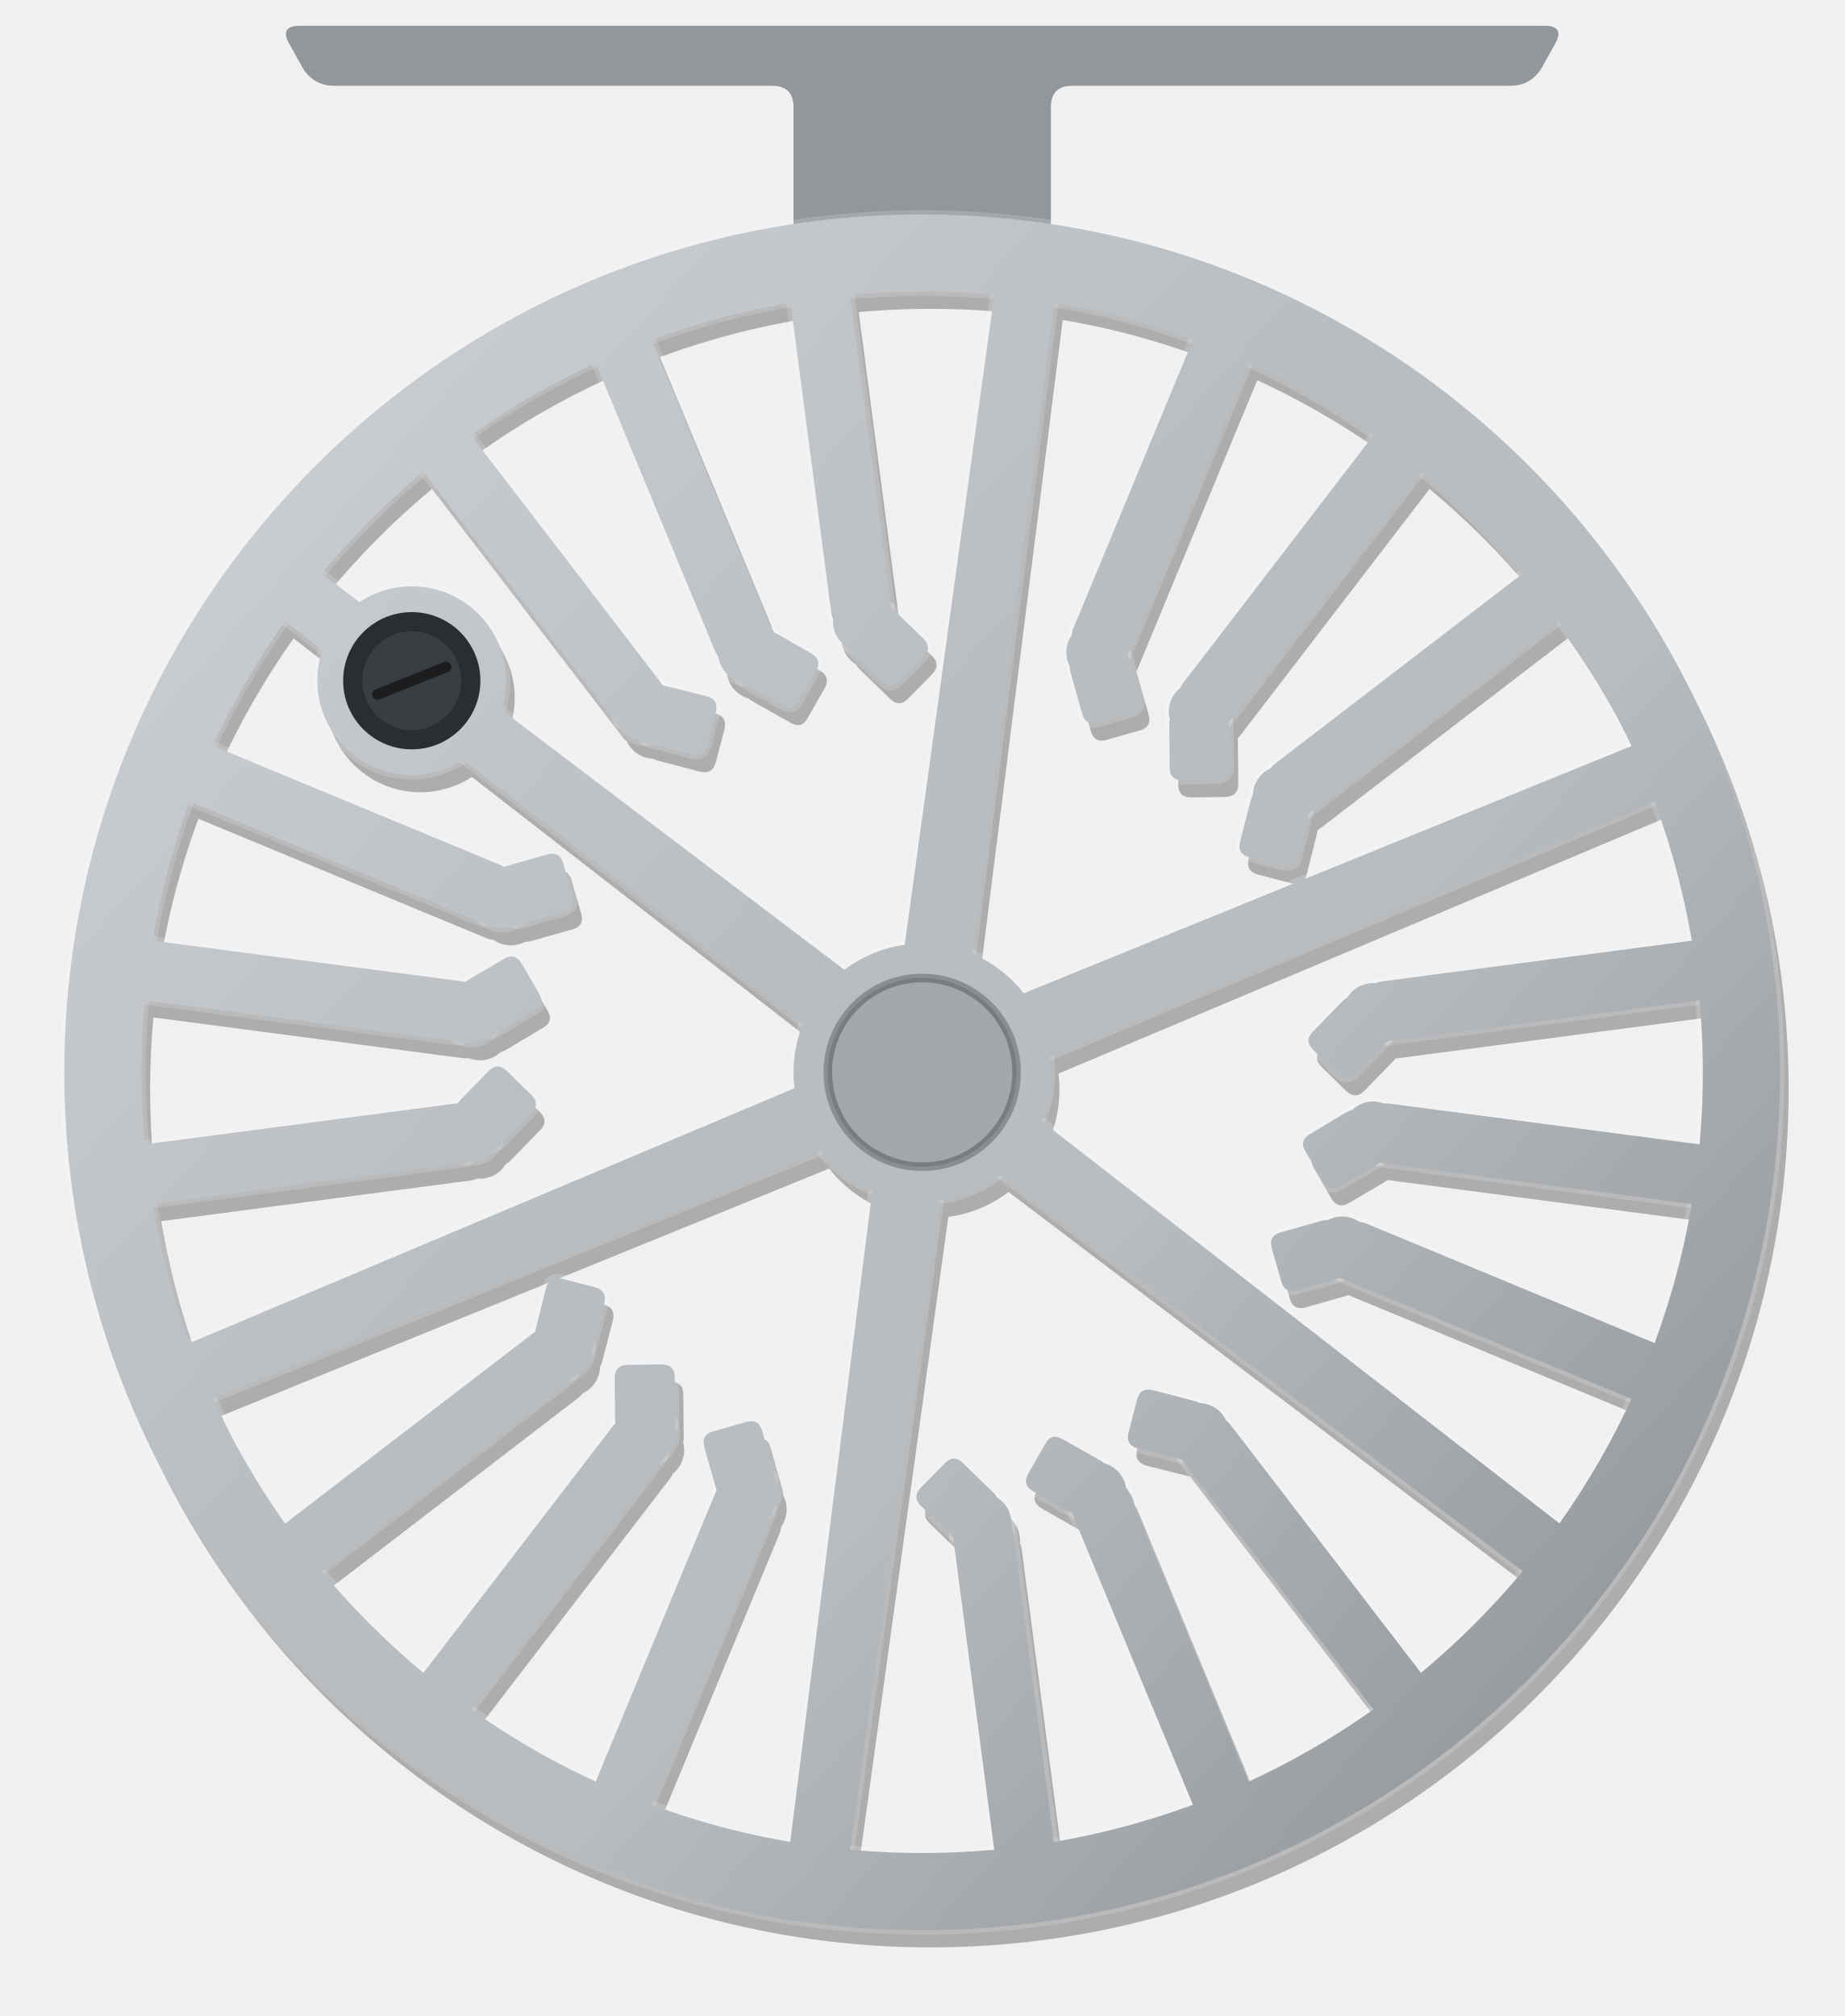
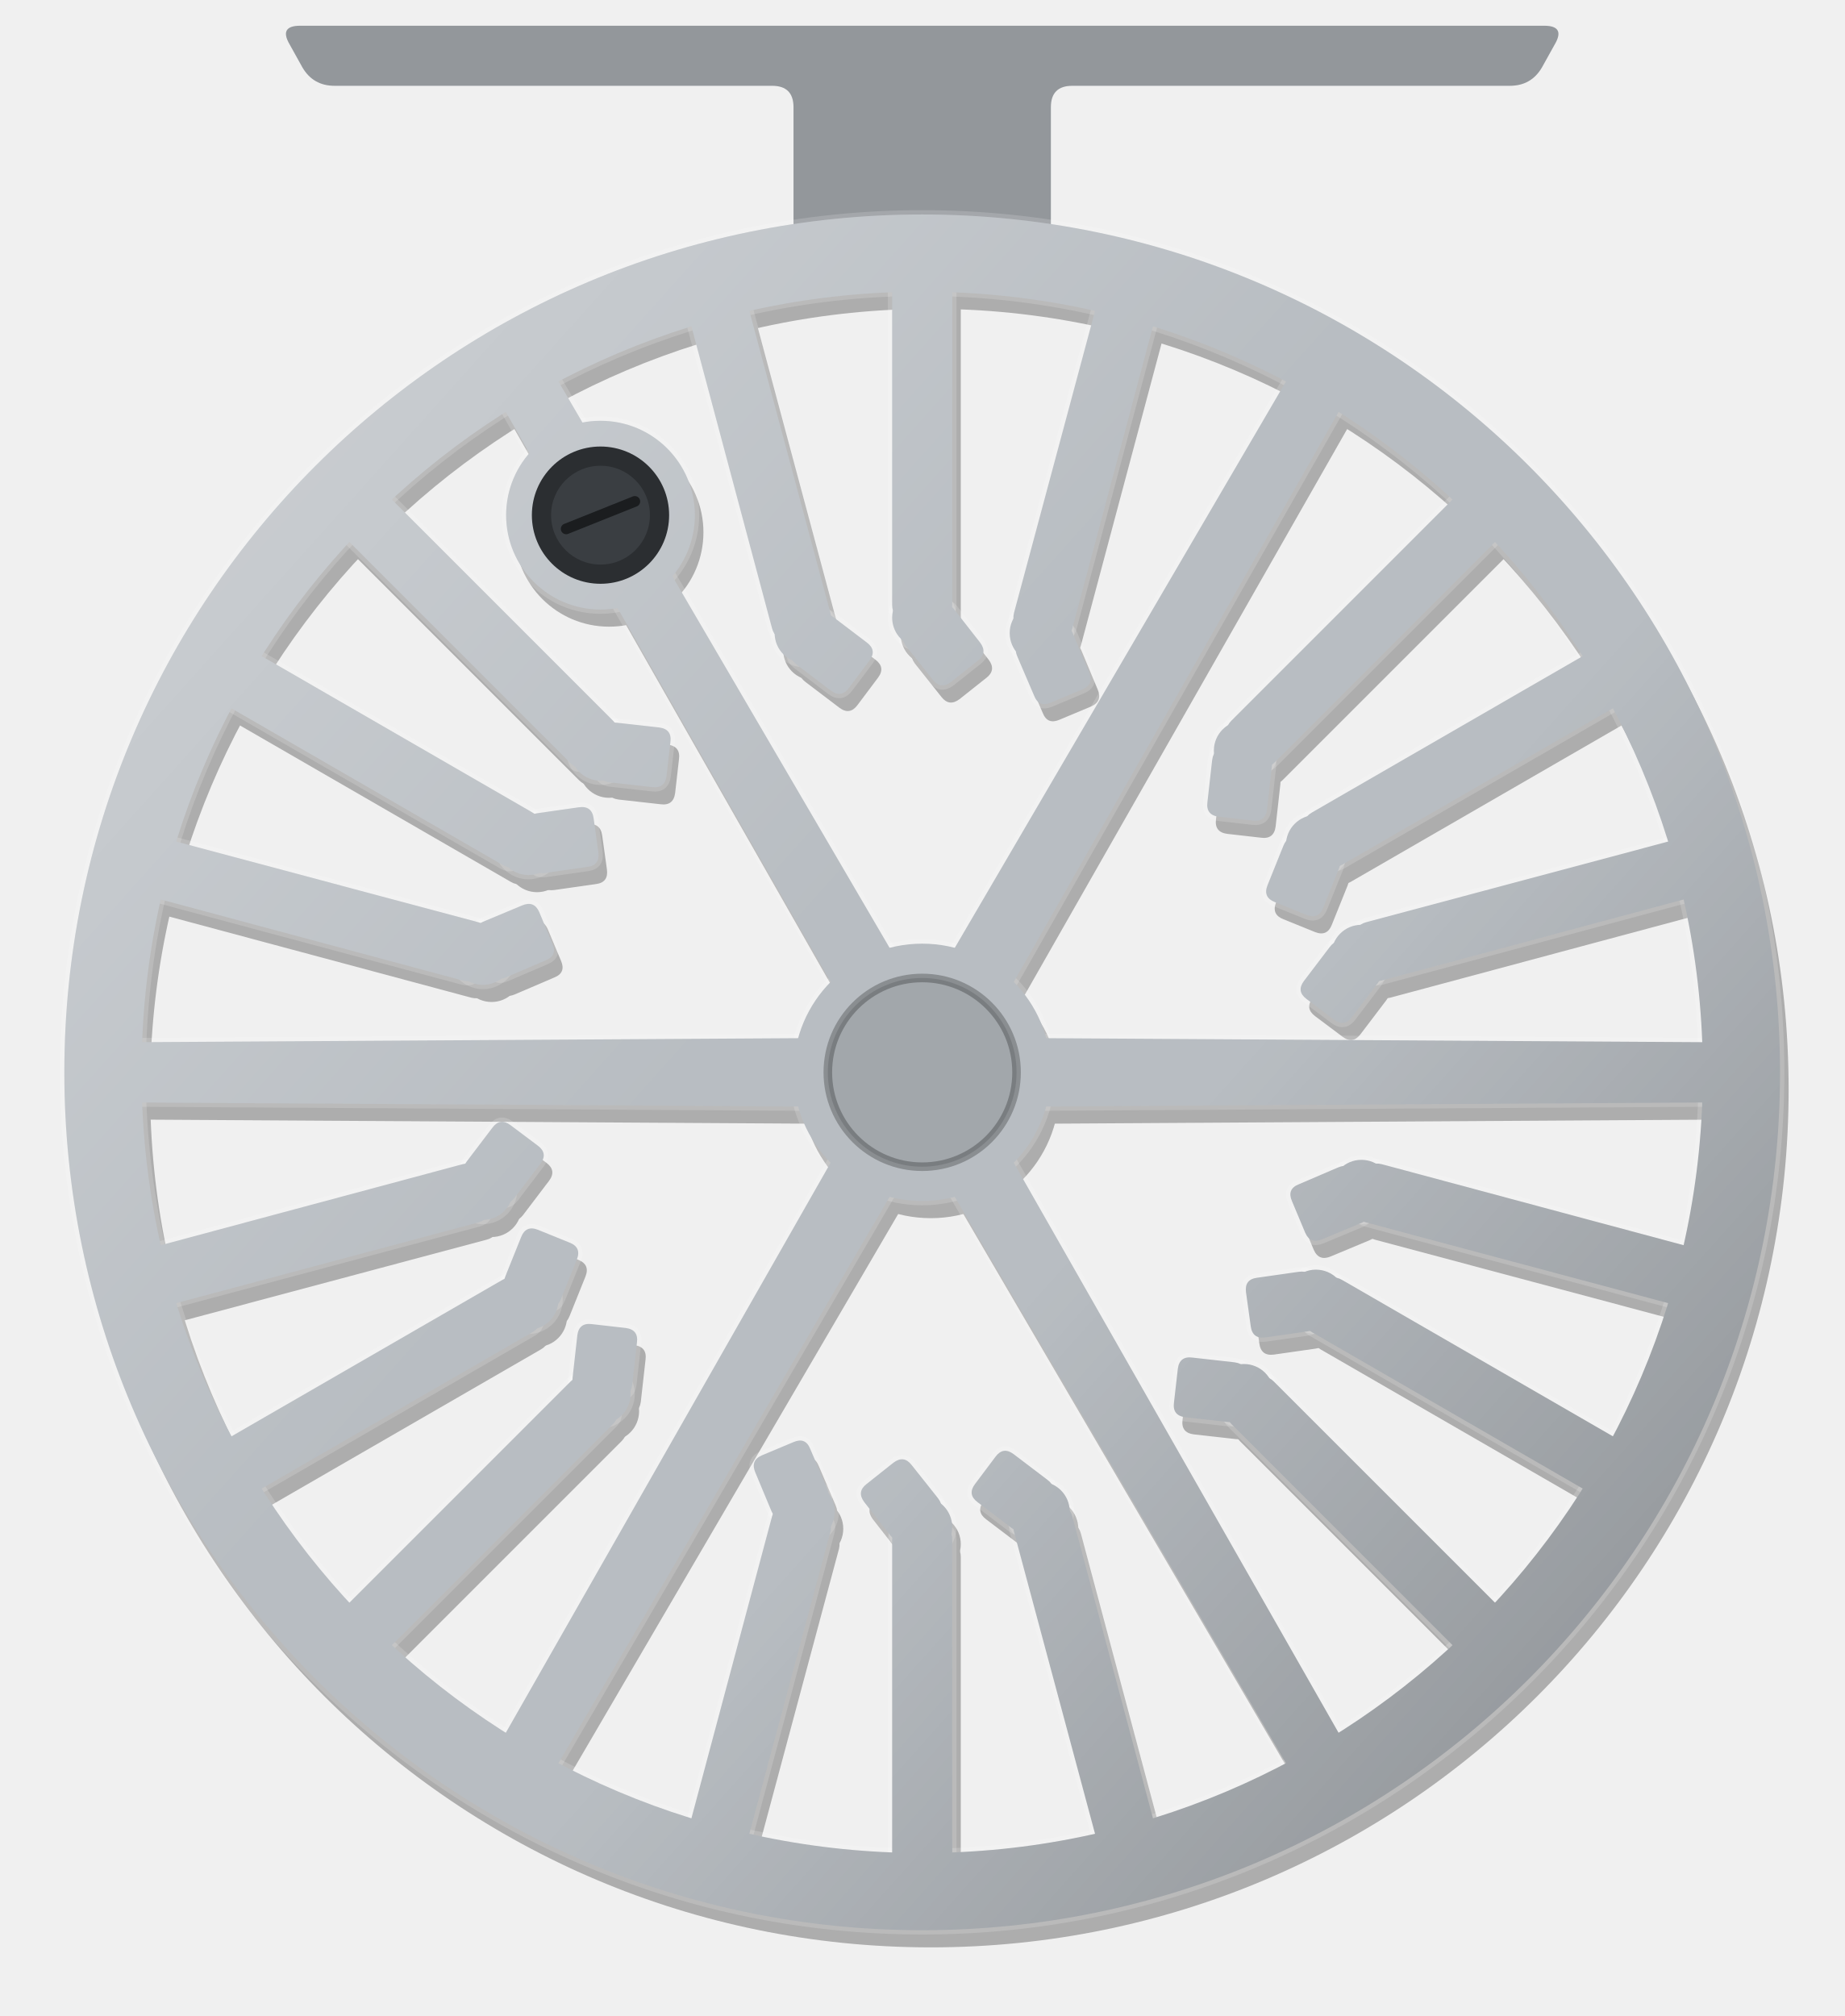
<svg xmlns="http://www.w3.org/2000/svg" viewBox="-215 -250 430 470" color="#b8bdc2">
  <defs>
    <linearGradient id="sheen" x1="0" y1="0" x2="1" y2="1">
      <stop offset="0" stop-color="#fff" stop-opacity=".4" />
      <stop offset=".45" stop-color="#fff" stop-opacity="0" />
      <stop offset=".6" stop-color="#000" stop-opacity="0" />
      <stop offset="1" stop-color="#000" stop-opacity=".3" />
    </linearGradient>
    <g id="back" fill-rule="evenodd">
      <path d="M-147.5 -239.7Q-150 -244 -145 -244L145 -244Q150 -244 147.5 -239.7L144.5 -234.3Q142 -230 137 -230L35 -230Q30 -230 30 -225L30 -191Q30 -186 25 -186L-25 -186Q-30 -186 -30 -191L-30 -225Q-30 -230 -35 -230L-137 -230Q-142 -230 -144.5 -234.3Z" />
    </g>
    <g id="body" fill-rule="evenodd">
      <path d="M-200 0a200 200 0 1 0 400 0a200 200 0 1 0 -400 0ZM-182 0a182 182 0 1 0 364 0a182 182 0 1 0 -364 0Z" />
-       <path d="M68.2 -175.2Q65.5 -176.4 64.3 -173.6L35.2 -103.4Q34.1 -100.6 36.9 -99.5L44.3 -96.4Q47 -95.3 48.2 -98L77.3 -168.2Q78.4 -171 75.6 -172.2Z" />
-       <path d="M36.7 -96.9Q33.8 -96 34.6 -93.2L37.3 -83.6Q38.1 -80.7 41 -81.5L48.7 -83.7Q51.6 -84.5 50.8 -87.4L48.1 -96.9Q47.3 -99.8 44.4 -99Z" />
-       <path d="M33.6 -97.9a7 7 0 1 0 14 0a7 7 0 1 0 -14 0Z" />
-       <path d="M111.3 -151.6Q108.9 -153.4 107.1 -151L60.8 -90.7Q59 -88.4 61.4 -86.5L67.7 -81.7Q70.1 -79.8 71.9 -82.2L118.2 -142.5Q120 -144.9 117.6 -146.7Z" />
-       <path d="M60.5 -84.1Q57.5 -84 57.6 -81L57.7 -71.1Q57.7 -68.1 60.7 -68.1L68.7 -68.2Q71.7 -68.3 71.7 -71.3L71.6 -81.2Q71.5 -84.2 68.5 -84.1Z" />
-       <path d="M57.5 -84.1a7 7 0 1 0 14 0a7 7 0 1 0 -14 0Z" />
-       <path d="M146.7 -117.6Q144.9 -120 142.5 -118.2L82.2 -71.9Q79.8 -70.1 81.7 -67.7L86.5 -61.4Q88.4 -59 90.7 -60.8L151 -107.1Q153.4 -108.9 151.6 -111.3Z" />
-       <path d="M80.2 -65.5Q77.3 -66.3 76.6 -63.4L74.1 -53.8Q73.4 -50.9 76.3 -50.1L84 -48.1Q86.9 -47.4 87.7 -50.3L90.1 -59.9Q90.9 -62.8 88 -63.5Z" />
-       <path d="M77.1 -64.5a7 7 0 1 0 14 0a7 7 0 1 0 -14 0Z" />
-       <path d="M185.9 -28.5Q185.5 -31.5 182.5 -31.1L107.2 -21.2Q104.2 -20.8 104.6 -17.8L105.6 -9.9Q106 -6.9 109 -7.3L184.3 -17.2Q187.3 -17.6 186.9 -20.6Z" />
-       <path d="M102.2 -16.6Q100.1 -18.7 98 -16.6L91.1 -9.5Q89 -7.4 91.1 -5.3L96.8 0.3Q99 2.4 101.1 0.3L108 -6.8Q110.1 -8.9 108 -11Z" />
-       <path d="M98.1 -13.8a7 7 0 1 0 14 0a7 7 0 1 0 -14 0Z" />
-       <path d="M186.9 20.6Q187.3 17.6 184.3 17.2L109 7.3Q106 6.9 105.6 9.9L104.6 17.8Q104.2 20.8 107.2 21.2L182.5 31.1Q185.5 31.5 185.9 28.5Z" />
-       <path d="M103.1 10.4Q101.5 7.8 98.9 9.3L90.4 14.4Q87.8 15.9 89.4 18.5L93.4 25.4Q95 28 97.6 26.4L106.1 21.4Q108.7 19.9 107.1 17.3Z" />
-       <path d="M98.1 13.8a7 7 0 1 0 14 0a7 7 0 1 0 -14 0Z" />
-       <path d="M175.2 68.2Q176.4 65.5 173.6 64.3L103.4 35.2Q100.6 34.1 99.5 36.9L96.4 44.3Q95.3 47 98 48.2L168.2 77.3Q171 78.4 172.2 75.6Z" />
-       <path d="M96.9 36.7Q96 33.8 93.2 34.6L83.6 37.3Q80.7 38.1 81.5 41L83.7 48.7Q84.5 51.6 87.4 50.8L96.9 48.1Q99.8 47.3 99 44.4Z" />
-       <path d="M90.9 40.6a7 7 0 1 0 14 0a7 7 0 1 0 -14 0Z" />
-       <path d="M117.6 146.7Q120 144.9 118.2 142.5L71.9 82.2Q70.1 79.8 67.7 81.7L61.4 86.5Q59 88.4 60.8 90.7L107.1 151Q108.9 153.4 111.3 151.6Z" />
-       <path d="M65.5 80.2Q66.3 77.3 63.4 76.6L53.8 74.1Q50.9 73.4 50.1 76.3L48.1 84Q47.4 86.9 50.3 87.7L59.9 90.1Q62.8 90.9 63.5 88Z" />
-       <path d="M57.5 84.1a7 7 0 1 0 14 0a7 7 0 1 0 -14 0Z" />
-       <path d="M75.6 172.2Q78.4 171 77.3 168.2L48.2 98Q47 95.3 44.3 96.4L36.9 99.5Q34.1 100.6 35.2 103.4L64.3 173.6Q65.5 176.4 68.2 175.2Z" />
-       <path d="M42.5 94.4Q44 91.8 41.4 90.4L32.7 85.5Q30.1 84 28.7 86.6L24.7 93.6Q23.3 96.2 25.9 97.7L34.5 102.6Q37.1 104 38.6 101.4Z" />
-       <path d="M33.6 97.9a7 7 0 1 0 14 0a7 7 0 1 0 -14 0Z" />
-       <path d="M28.5 185.9Q31.5 185.5 31.1 182.5L21.2 107.2Q20.8 104.2 17.8 104.6L9.9 105.6Q6.9 106 7.3 109L17.2 184.3Q17.6 187.3 20.6 186.9Z" />
-       <path d="M16.6 102.2Q18.7 100.1 16.6 98L9.5 91.1Q7.4 89 5.3 91.1L-0.3 96.8Q-2.4 99 -0.3 101.1L6.8 108Q8.9 110.1 11 108Z" />
-       <path d="M6.8 105.1a7 7 0 1 0 14 0a7 7 0 1 0 -14 0Z" />
-       <path d="M-68.2 175.2Q-65.5 176.4 -64.3 173.6L-35.2 103.4Q-34.1 100.6 -36.9 99.5L-44.3 96.4Q-47 95.3 -48.2 98L-77.3 168.2Q-78.4 171 -75.6 172.2Z" />
-       <path d="M-36.7 96.9Q-33.8 96 -34.6 93.2L-37.3 83.6Q-38.1 80.7 -41 81.5L-48.7 83.7Q-51.6 84.5 -50.8 87.4L-48.1 96.9Q-47.3 99.8 -44.4 99Z" />
-       <path d="M-47.6 97.9a7 7 0 1 0 14 0a7 7 0 1 0 -14 0Z" />
-       <path d="M-111.3 151.6Q-108.9 153.4 -107.1 151L-60.8 90.7Q-59 88.4 -61.4 86.5L-67.7 81.7Q-70.1 79.8 -71.9 82.2L-118.2 142.5Q-120 144.9 -117.6 146.7Z" />
-       <path d="M-60.5 84.1Q-57.5 84 -57.6 81L-57.7 71.1Q-57.7 68.1 -60.7 68.1L-68.7 68.2Q-71.7 68.3 -71.7 71.3L-71.6 81.2Q-71.5 84.2 -68.5 84.1Z" />
-       <path d="M-71.5 84.1a7 7 0 1 0 14 0a7 7 0 1 0 -14 0Z" />
-       <path d="M-146.7 117.6Q-144.9 120 -142.5 118.2L-82.2 71.9Q-79.8 70.1 -81.7 67.7L-86.5 61.4Q-88.4 59 -90.7 60.8L-151 107.1Q-153.4 108.9 -151.6 111.3Z" />
-       <path d="M-80.2 65.5Q-77.3 66.3 -76.6 63.4L-74.1 53.8Q-73.4 50.9 -76.3 50.1L-84 48.1Q-86.9 47.4 -87.7 50.3L-90.1 59.9Q-90.9 62.8 -88 63.5Z" />
-       <path d="M-91.1 64.5a7 7 0 1 0 14 0a7 7 0 1 0 -14 0Z" />
-       <path d="M-185.9 28.5Q-185.5 31.5 -182.5 31.1L-107.2 21.2Q-104.2 20.8 -104.6 17.8L-105.6 9.9Q-106 6.9 -109 7.3L-184.3 17.2Q-187.3 17.6 -186.9 20.6Z" />
-       <path d="M-102.2 16.6Q-100.1 18.7 -98 16.6L-91.1 9.5Q-89 7.4 -91.1 5.3L-96.8 -0.3Q-99 -2.4 -101.1 -0.3L-108 6.8Q-110.1 8.9 -108 11Z" />
-       <path d="M-112.1 13.8a7 7 0 1 0 14 0a7 7 0 1 0 -14 0Z" />
-       <path d="M-186.9 -20.6Q-187.3 -17.6 -184.3 -17.2L-109 -7.3Q-106 -6.9 -105.6 -9.9L-104.6 -17.8Q-104.2 -20.8 -107.2 -21.2L-182.5 -31.1Q-185.5 -31.5 -185.9 -28.5Z" />
-       <path d="M-103.1 -10.4Q-101.5 -7.8 -98.9 -9.3L-90.4 -14.4Q-87.8 -15.9 -89.4 -18.5L-93.4 -25.4Q-95 -28 -97.6 -26.4L-106.1 -21.4Q-108.7 -19.9 -107.1 -17.3Z" />
-       <path d="M-112.1 -13.8a7 7 0 1 0 14 0a7 7 0 1 0 -14 0Z" />
-       <path d="M-175.2 -68.2Q-176.4 -65.5 -173.6 -64.3L-103.4 -35.2Q-100.6 -34.1 -99.5 -36.9L-96.4 -44.3Q-95.3 -47 -98 -48.2L-168.2 -77.3Q-171 -78.4 -172.2 -75.6Z" />
-       <path d="M-96.9 -36.7Q-96 -33.8 -93.2 -34.6L-83.6 -37.3Q-80.7 -38.1 -81.5 -41L-83.7 -48.7Q-84.5 -51.6 -87.4 -50.8L-96.9 -48.1Q-99.8 -47.3 -99 -44.4Z" />
-       <path d="M-104.9 -40.6a7 7 0 1 0 14 0a7 7 0 1 0 -14 0Z" />
-       <path d="M-117.6 -146.7Q-120 -144.9 -118.2 -142.5L-71.9 -82.2Q-70.1 -79.8 -67.7 -81.7L-61.4 -86.5Q-59 -88.4 -60.8 -90.7L-107.1 -151Q-108.9 -153.4 -111.3 -151.6Z" />
-       <path d="M-65.5 -80.2Q-66.3 -77.3 -63.4 -76.6L-53.8 -74.1Q-50.9 -73.4 -50.1 -76.3L-48.1 -84Q-47.4 -86.9 -50.3 -87.7L-59.9 -90.1Q-62.8 -90.9 -63.5 -88Z" />
-       <path d="M-71.5 -84.1a7 7 0 1 0 14 0a7 7 0 1 0 -14 0Z" />
-       <path d="M-75.6 -172.2Q-78.4 -171 -77.3 -168.2L-48.2 -98Q-47 -95.3 -44.3 -96.4L-36.9 -99.5Q-34.1 -100.6 -35.2 -103.4L-64.3 -173.6Q-65.5 -176.4 -68.2 -175.2Z" />
-       <path d="M-42.5 -94.4Q-44 -91.8 -41.4 -90.4L-32.7 -85.5Q-30.1 -84 -28.7 -86.6L-24.7 -93.6Q-23.3 -96.2 -25.9 -97.7L-34.5 -102.6Q-37.1 -104 -38.6 -101.4Z" />
-       <path d="M-47.6 -97.9a7 7 0 1 0 14 0a7 7 0 1 0 -14 0Z" />
-       <path d="M-28.5 -185.9Q-31.5 -185.5 -31.1 -182.5L-21.2 -107.2Q-20.8 -104.2 -17.8 -104.6L-9.9 -105.6Q-6.9 -106 -7.3 -109L-17.2 -184.3Q-17.6 -187.3 -20.6 -186.9Z" />
-       <path d="M-16.6 -102.2Q-18.7 -100.1 -16.6 -98L-9.5 -91.1Q-7.4 -89 -5.3 -91.1L0.3 -96.8Q2.4 -99 0.3 -101.1L-6.8 -108Q-8.9 -110.1 -11 -108Z" />
-       <path d="M-20.8 -105.1a7 7 0 1 0 14 0a7 7 0 1 0 -14 0Z" />
-       <path d="M7.6 -19.2Q10.5 -18.8 10.9 -21.8L31.4 -184.5Q31.7 -187.5 28.8 -187.9L20.8 -188.9Q17.9 -189.3 17.5 -186.3L-4.9 -23.8Q-5.3 -20.9 -2.3 -20.5Z" />
-       <path d="M20.4 -3Q21.5 -0.3 24.3 -1.4L175.5 -65.1Q178.2 -66.2 177.1 -69L174 -76.4Q172.9 -79.2 170.1 -78L18.2 -16.2Q15.4 -15 16.6 -12.3Z" />
-       <path d="M12.8 16.1Q11 18.5 13.4 20.3L144.1 119.4Q146.5 121.2 148.3 118.8L153.2 112.5Q155 110.1 152.6 108.3L23.1 7.7Q20.7 5.8 18.9 8.2Z" />
-       <path d="M-7.6 19.2Q-10.5 18.8 -10.9 21.8L-31.4 184.5Q-31.7 187.5 -28.8 187.9L-20.8 188.9Q-17.9 189.3 -17.5 186.3L4.9 23.8Q5.3 20.9 2.3 20.5Z" />
-       <path d="M-20.4 3Q-21.5 0.3 -24.3 1.4L-175.5 65.1Q-178.2 66.2 -177.1 69L-174 76.4Q-172.9 79.2 -170.1 78L-18.2 16.2Q-15.4 15 -16.6 12.3Z" />
-       <path d="M-12.8 -16.1Q-11 -18.5 -13.4 -20.3L-144.1 -119.4Q-146.5 -121.2 -148.3 -118.8L-153.2 -112.5Q-155 -110.1 -152.6 -108.3L-23.1 -7.7Q-20.7 -5.8 -18.9 -8.2Z" />
+       <path d="M182.6 44.8Q183.4 41.9 180.5 41.1L107.1 21.4Q104.2 20.7 103.4 23.6L101.4 31.3Q100.6 34.2 103.5 35L176.9 54.6Q179.8 55.4 180.6 52.5Z" />
+       <path d="M100.8 23.8Q99.6 21 96.9 22.2L87.8 26.1Q85 27.2 86.2 30L89.3 37.4Q90.5 40.1 93.3 38.9L102.4 35.1Q105.1 33.9 104 31.1Z" />
+       <path d="M95.4 27.4a7 7 0 1 0 14 0a7 7 0 1 0 -14 0Z" />
+       <path d="M164.8 90.5Q166.3 87.9 163.7 86.4L97.9 48.4Q95.3 46.9 93.8 49.5L89.8 56.5Q88.3 59.1 90.9 60.6L156.7 98.6Q159.3 100.1 160.8 97.5Z" />
+       <path d="M91.2 49Q90.8 46.1 87.8 46.5L78 47.9Q75.1 48.3 75.5 51.3L76.6 59.2Q77 62.2 80 61.8L89.8 60.4Q92.8 59.9 92.4 57Z" />
+       <path d="M84.8 53a7 7 0 1 0 14 0a7 7 0 1 0 -14 0Z" />
+       <path d="M135.8 130.1Q137.9 128 135.8 125.9L82 72.1Q79.9 70 77.8 72.1L72.1 77.8Q70 79.9 72.1 82L125.9 135.8Q128 137.9 130.1 135.8Z" />
+       <path d="M75.4 71Q75.8 68 72.8 67.6L63 66.5Q60 66.1 59.6 69.1L58.7 77Q58.3 80 61.3 80.4L71.1 81.5Q74.1 81.9 74.5 78.9Z" />
+       <path d="M68 75a7 7 0 1 0 14 0a7 7 0 1 0 -14 0Z" />
+       <path d="M52.5 180.6Q55.4 179.8 54.6 176.9L35 103.5Q34.2 100.6 31.3 101.4L23.6 103.4Q20.7 104.2 21.4 107.1L41.1 180.5Q41.9 183.4 44.8 182.6Z" />
+       <path d="M29.8 99.2Q31.6 96.8 29.2 95L21.3 89Q18.9 87.2 17.1 89.6L12.3 96Q10.5 98.4 12.9 100.2L20.8 106.2Q23.2 108 25 105.6Z" />
+       <path d="M20.4 102.4a7 7 0 1 0 14 0a7 7 0 1 0 -14 0Z" />
+       <path d="M4 188Q7 188 7 185L7 109Q7 106 4 106L-4 106Q-7 106 -7 109L-7 185Q-7 188 -4 188Z" />
+       <path d="M3.1 103.5Q5.5 101.7 3.7 99.3L-2.5 91.5Q-4.3 89.2 -6.7 91L-13 96Q-15.3 97.8 -13.5 100.2L-7.4 108Q-5.5 110.3 -3.1 108.5Z" />
+       <path d="M-7 106a7 7 0 1 0 14 0a7 7 0 1 0 -14 0Z" />
+       <path d="M-44.8 182.6Q-41.9 183.4 -41.1 180.5L-21.4 107.1Q-20.7 104.2 -23.6 103.4L-31.3 101.4Q-34.2 100.6 -35 103.5L-54.6 176.9Q-55.4 179.8 -52.5 180.6Z" />
+       <path d="M-23.8 100.8Q-21 99.6 -22.2 96.9L-26.1 87.8Q-27.2 85 -30 86.2L-37.4 89.3Q-40.1 90.5 -38.9 93.3L-35.1 102.4Q-33.9 105.1 -31.1 104Z" />
+       <path d="M-34.4 102.4a7 7 0 1 0 14 0a7 7 0 1 0 -14 0Z" />
+       <path d="M-130.1 135.8Q-128 137.9 -125.9 135.8L-72.1 82Q-70 79.9 -72.1 77.8L-77.8 72.1Q-79.9 70 -82 72.1L-135.8 125.9Q-137.9 128 -135.8 130.1Z" />
+       <path d="M-71 75.4Q-68 75.8 -67.6 72.8L-66.5 63Q-66.1 60 -69.1 59.6L-77 58.7Q-80 58.3 -80.4 61.3L-81.5 71.1Q-81.9 74.1 -78.9 74.5Z" />
+       <path d="M-82 75a7 7 0 1 0 14 0a7 7 0 1 0 -14 0Z" />
+       <path d="M-160.8 97.5Q-159.3 100.1 -156.7 98.6L-90.9 60.6Q-88.3 59.1 -89.8 56.5L-93.8 49.5Q-95.3 46.9 -97.9 48.4L-163.7 86.4Q-166.3 87.9 -164.8 90.5Z" />
+       <path d="M-88.1 54.5Q-85.3 55.6 -84.2 52.8L-80.5 43.6Q-79.4 40.8 -82.2 39.7L-89.6 36.7Q-92.4 35.6 -93.5 38.4L-97.2 47.6Q-98.3 50.4 -95.5 51.5Z" />
+       <path d="M-98.8 53a7 7 0 1 0 14 0a7 7 0 1 0 -14 0Z" />
+       <path d="M-180.6 52.5Q-179.8 55.4 -176.9 54.6L-103.5 35Q-100.6 34.2 -101.4 31.3L-103.4 23.6Q-104.2 20.7 -107.1 21.4L-180.5 41.1Q-183.4 41.9 -182.6 44.8Z" />
+       <path d="M-99.2 29.8Q-96.8 31.6 -95 29.2L-89 21.3Q-87.2 18.9 -89.6 17.1L-96 12.3Q-98.4 10.5 -100.2 12.9L-106.2 20.8Q-108 23.2 -105.6 25Z" />
+       <path d="M-109.4 27.4a7 7 0 1 0 14 0a7 7 0 1 0 -14 0Z" />
+       <path d="M-182.6 -44.8Q-183.4 -41.9 -180.5 -41.1L-107.1 -21.4Q-104.2 -20.7 -103.4 -23.6L-101.4 -31.3Q-100.6 -34.2 -103.5 -35L-176.9 -54.6Q-179.8 -55.4 -180.6 -52.5Z" />
+       <path d="M-100.8 -23.8Q-99.6 -21 -96.9 -22.2L-87.8 -26.1Q-85 -27.2 -86.2 -30L-89.3 -37.4Q-90.5 -40.1 -93.3 -38.9L-102.4 -35.1Q-105.1 -33.9 -104 -31.1Z" />
+       <path d="M-109.4 -27.4a7 7 0 1 0 14 0a7 7 0 1 0 -14 0Z" />
+       <path d="M-164.8 -90.5Q-166.3 -87.9 -163.7 -86.4L-97.9 -48.4Q-95.3 -46.9 -93.8 -49.5L-89.8 -56.5Q-88.3 -59.1 -90.9 -60.6L-156.7 -98.6Q-159.3 -100.1 -160.8 -97.5Z" />
+       <path d="M-91.2 -49Q-90.8 -46.1 -87.8 -46.5L-78 -47.9Q-75.1 -48.3 -75.5 -51.3L-76.6 -59.2Q-77 -62.2 -80 -61.8L-89.8 -60.4Q-92.8 -59.9 -92.4 -57Z" />
+       <path d="M-98.8 -53a7 7 0 1 0 14 0a7 7 0 1 0 -14 0Z" />
+       <path d="M-135.8 -130.1Q-137.9 -128 -135.8 -125.9L-82 -72.1Q-79.9 -70 -77.8 -72.1L-72.1 -77.8Q-70 -79.9 -72.1 -82L-125.9 -135.8Q-128 -137.9 -130.1 -135.8Z" />
+       <path d="M-75.4 -71Q-75.8 -68 -72.8 -67.6L-63 -66.5Q-60 -66.1 -59.6 -69.1L-58.7 -77Q-58.3 -80 -61.3 -80.4L-71.1 -81.5Q-74.1 -81.9 -74.5 -78.9Z" />
+       <path d="M-82 -75a7 7 0 1 0 14 0a7 7 0 1 0 -14 0Z" />
+       <path d="M-52.5 -180.6Q-55.4 -179.8 -54.6 -176.9L-35 -103.5Q-34.2 -100.6 -31.3 -101.4L-23.6 -103.4Q-20.7 -104.2 -21.4 -107.1L-41.1 -180.5Q-41.9 -183.4 -44.8 -182.6Z" />
+       <path d="M-29.8 -99.2Q-31.6 -96.8 -29.2 -95L-21.3 -89Q-18.9 -87.2 -17.1 -89.6L-12.3 -96Q-10.5 -98.4 -12.9 -100.2L-20.8 -106.2Q-23.2 -108 -25 -105.6Z" />
+       <path d="M-34.4 -102.4a7 7 0 1 0 14 0a7 7 0 1 0 -14 0Z" />
+       <path d="M-4 -188Q-7 -188 -7 -185L-7 -109Q-7 -106 -4 -106L4 -106Q7 -106 7 -109L7 -185Q7 -188 4 -188Z" />
+       <path d="M-3.1 -103.5Q-5.5 -101.7 -3.7 -99.3L2.5 -91.5Q4.3 -89.2 6.7 -91L13 -96Q15.3 -97.8 13.5 -100.2L7.4 -108Q5.5 -110.3 3.1 -108.5Z" />
+       <path d="M-7 -106a7 7 0 1 0 14 0a7 7 0 1 0 -14 0Z" />
+       <path d="M44.8 -182.6Q41.9 -183.4 41.1 -180.5L21.4 -107.1Q20.7 -104.2 23.6 -103.4L31.3 -101.4Q34.2 -100.6 35 -103.5L54.6 -176.9Q55.4 -179.8 52.5 -180.6Z" />
+       <path d="M23.8 -100.8Q21 -99.6 22.2 -96.9L26.1 -87.8Q27.2 -85 30 -86.2L37.4 -89.3Q40.1 -90.5 38.9 -93.3L35.1 -102.4Q33.9 -105.1 31.1 -104Z" />
+       <path d="M20.4 -102.4a7 7 0 1 0 14 0a7 7 0 1 0 -14 0Z" />
+       <path d="M130.1 -135.8Q128 -137.9 125.9 -135.8L72.1 -82Q70 -79.9 72.1 -77.8L77.8 -72.1Q79.9 -70 82 -72.1L135.8 -125.9Q137.9 -128 135.8 -130.1Z" />
+       <path d="M71 -75.4Q68 -75.8 67.6 -72.8L66.5 -63Q66.1 -60 69.1 -59.6L77 -58.7Q80 -58.3 80.4 -61.3L81.5 -71.1Q81.9 -74.1 78.9 -74.5Z" />
+       <path d="M68 -75a7 7 0 1 0 14 0a7 7 0 1 0 -14 0Z" />
+       <path d="M160.8 -97.5Q159.3 -100.1 156.7 -98.6L90.9 -60.6Q88.3 -59.1 89.8 -56.5L93.8 -49.5Q95.3 -46.9 97.9 -48.4L163.7 -86.4Q166.3 -87.9 164.8 -90.5Z" />
+       <path d="M88.1 -54.5Q85.3 -55.6 84.2 -52.8L80.5 -43.6Q79.4 -40.8 82.2 -39.7L89.6 -36.7Q92.4 -35.6 93.5 -38.4L97.2 -47.6Q98.3 -50.4 95.5 -51.5Z" />
+       <path d="M84.8 -53a7 7 0 1 0 14 0a7 7 0 1 0 -14 0Z" />
+       <path d="M180.6 -52.5Q179.8 -55.4 176.9 -54.6L103.5 -35Q100.6 -34.2 101.4 -31.3L103.4 -23.6Q104.2 -20.7 107.1 -21.4L180.5 -41.1Q183.4 -41.9 182.6 -44.8Z" />
+       <path d="M99.2 -29.8Q96.8 -31.6 95 -29.2L89 -21.3Q87.2 -18.9 89.6 -17.1L96 -12.3Q98.4 -10.5 100.2 -12.9L106.2 -20.8Q108 -23.2 105.6 -25Z" />
+       <path d="M95.4 -27.4a7 7 0 1 0 14 0a7 7 0 1 0 -14 0Z" />
+       <path d="M20 5Q20 8 23 8L187 7Q190 7 190 4L190 -4Q190 -7 187 -7L23 -8Q20 -8 20 -5Z" />
+       <path d="M5.7 19.8Q3.1 21.3 4.6 23.9L87.4 165.5Q88.9 168 91.5 166.5L98.5 162.5Q101.1 161 99.6 158.4L18.4 15.9Q16.9 13.3 14.3 14.8Z" />
+       <path d="M-14.3 14.8Q-16.9 13.3 -18.4 15.9L-99.6 158.4Q-101.1 161 -98.5 162.5L-91.5 166.5Q-88.9 168 -87.4 165.5L-4.6 23.9Q-3.1 21.3 -5.7 19.8Z" />
+       <path d="M-20 -5Q-20 -8 -23 -8L-187 -7Q-190 -7 -190 -4L-190 4Q-190 7 -187 7L-23 8Q-20 8 -20 5Z" />
+       <path d="M-5.7 -19.8Q-3.1 -21.3 -4.6 -23.9L-87.4 -165.5Q-88.9 -168 -91.5 -166.5L-98.5 -162.5Q-101.1 -161 -99.6 -158.4L-18.4 -15.9Q-16.9 -13.3 -14.3 -14.8Z" />
+       <path d="M14.3 -14.8Q16.9 -13.3 18.4 -15.9L99.6 -158.4Q101.1 -161 98.5 -162.5L91.5 -166.5Q88.9 -168 87.4 -165.5L4.6 -23.9Q3.1 -21.3 5.7 -19.8Z" />
      <path d="M-30 0a30 30 0 1 0 60 0a30 30 0 1 0 -60 0Z" />
-       <path d="M-141 -91.3a22 22 0 1 0 44 0a22 22 0 1 0 -44 0Z" />
+       <path d="M-97 -129.9a22 22 0 1 0 44 0a22 22 0 1 0 -44 0Z" />
    </g>
    <mask id="body-mask">
      <use href="#body" fill="#fff" />
    </mask>
  </defs>
  <use href="#back" fill="currentColor" />
  <use href="#back" fill="#000" opacity=".2" />
  <use href="#body" fill="#000" opacity=".28" transform="translate(2 4)" />
  <use href="#body" fill="none" stroke="#fff" stroke-opacity=".16" stroke-width="2" />
  <use href="#body" fill="currentColor" />
  <rect x="-215" y="-250" width="430" height="470" fill="url(#sheen)" mask="url(#body-mask)" />
  <circle r="22" fill="#000" fill-opacity=".12" />
  <circle r="22" fill="none" stroke="#000" stroke-opacity=".25" stroke-width="2" />
-   <circle cx="-119" cy="-91.3" r="16" fill="#2b2e31" />
-   <circle cx="-119" cy="-91.3" r="11.52" fill="#3a3e42" />
-   <path d="M-127 -88.1L-111 -94.5" stroke="#1b1d1f" stroke-width="2.5" stroke-linecap="round" />
+   <circle cx="-75" cy="-129.9" r="16" fill="#2b2e31" />
+   <circle cx="-75" cy="-129.9" r="11.52" fill="#3a3e42" />
+   <path d="M-83 -126.7L-67 -133.1" stroke="#1b1d1f" stroke-width="2.5" stroke-linecap="round" />
</svg>
